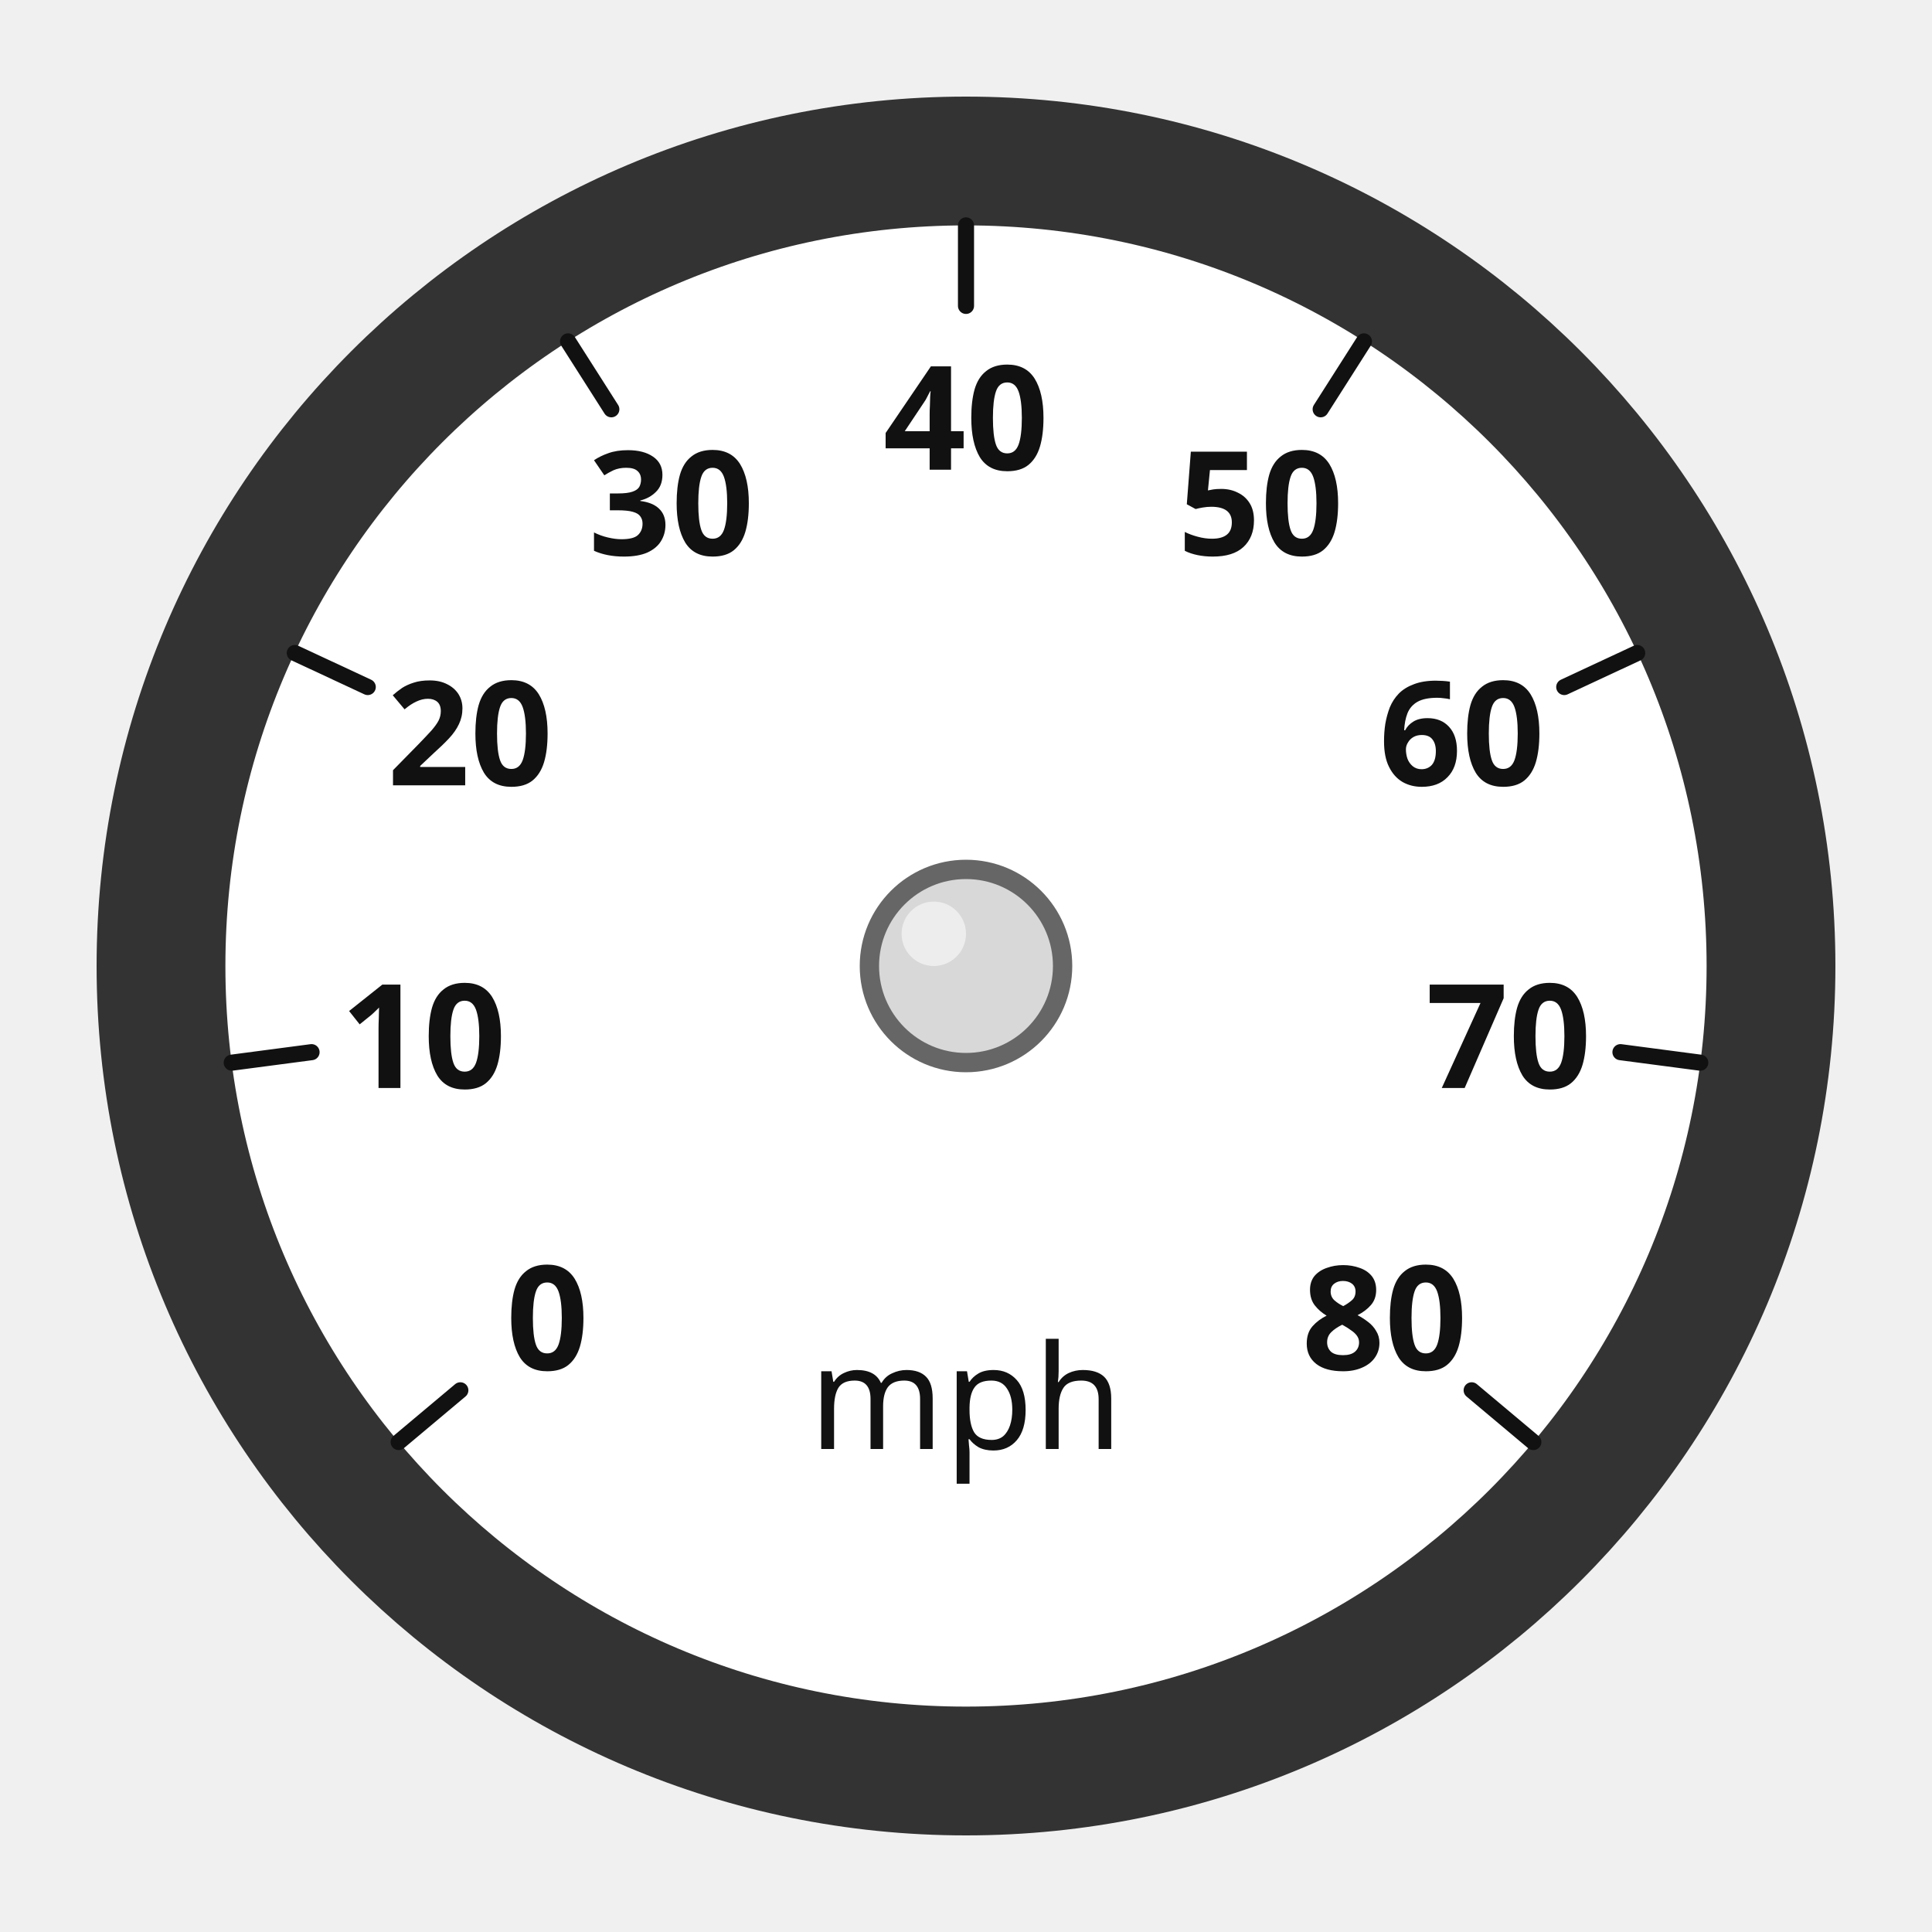
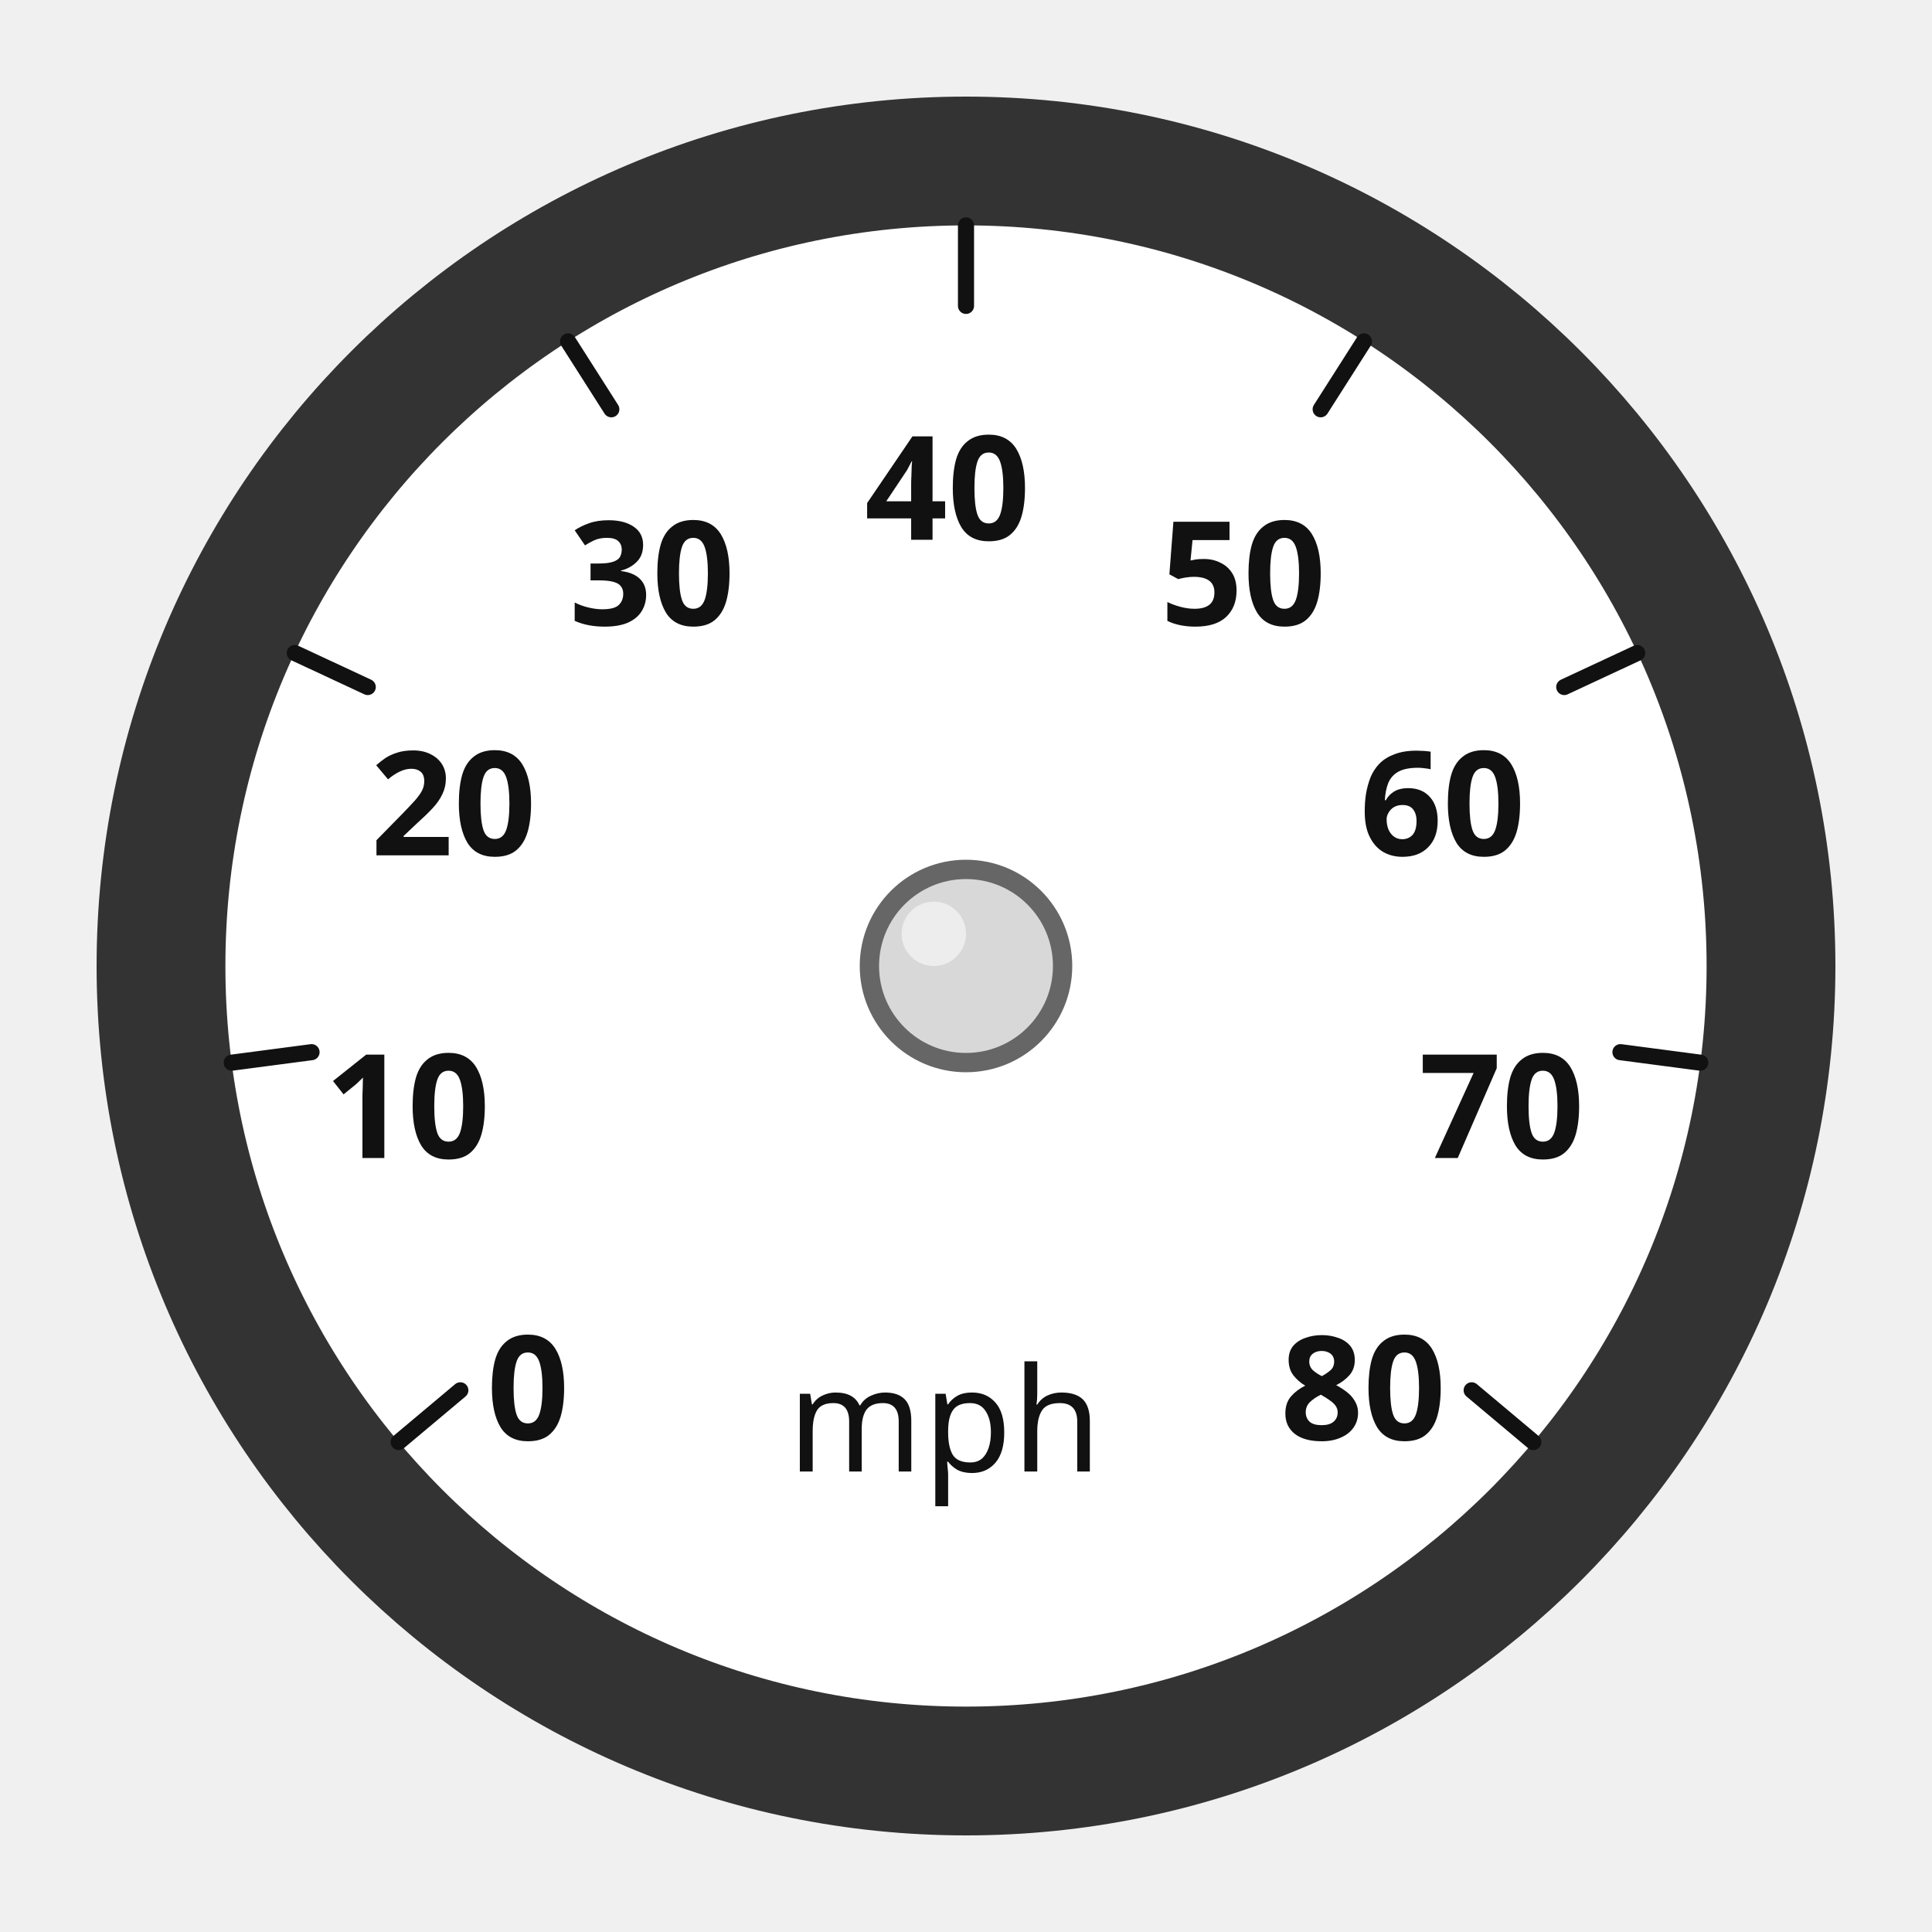
<svg viewBox="0 0 120 120" width="420" height="420" role="img">
  <circle cx="60" cy="60" r="50" fill="white" stroke="#333" stroke-width="8" />
  <g stroke="#111" stroke-width="1" stroke-linecap="round">
    <line x1="60" y1="14" x2="60" y2="19" transform="rotate(-130 60 60)" />
    <line x1="60" y1="14" x2="60" y2="19" transform="rotate(-97.5 60 60)" />
    <line x1="60" y1="14" x2="60" y2="19" transform="rotate(-65 60 60)" />
    <line x1="60" y1="14" x2="60" y2="19" transform="rotate(-32.5 60 60)" />
    <line x1="60" y1="14" x2="60" y2="19" transform="rotate(0 60 60)" />
    <line x1="60" y1="14" x2="60" y2="19" transform="rotate(32.5 60 60)" />
    <line x1="60" y1="14" x2="60" y2="19" transform="rotate(65 60 60)" />
    <line x1="60" y1="14" x2="60" y2="19" transform="rotate(97.5 60 60)" />
    <line x1="60" y1="14" x2="60" y2="19" transform="rotate(130 60 60)" />
  </g>
  <circle cx="60" cy="60" r="6" fill="#d8d8d8" stroke="#666" stroke-width="1.2" />
  <circle cx="58" cy="58" r="2" fill="white" opacity="0.55" />
-   <g fill="#111" font-family="sans-serif" font-size="9" font-weight="bold" text-anchor="middle" dominant-baseline="middle">
-     <text x="34.0" y="81.9">0</text>
-     <text x="26.3" y="64.4">10</text>
-     <text x="29.2" y="45.6">20</text>
-     <text x="41.7" y="31.3">30</text>
-     <text x="60.0" y="26.0">40</text>
-     <text x="78.3" y="31.3">50</text>
-     <text x="90.8" y="45.6">60</text>
-     <text x="93.7" y="64.4">70</text>
-     <text x="86.0" y="81.9">80</text>
+   <g fill="#111" font-family="Transport" font-size="9" font-weight="bold" text-anchor="middle" dominant-baseline="middle">
+     <text x="32.80" y="86.25">0</text>
+     <text x="25.30" y="68.75">10</text>
+     <text x="28.17" y="49.95">20</text>
+     <text x="40.50" y="35.65">30</text>
+     <text x="58.85" y="30.35">40</text>
+     <text x="77.22" y="35.65">50</text>
+     <text x="89.60" y="49.95">60</text>
+     <text x="93.27" y="68.75">70</text>
+     <text x="84.67" y="86.25">80</text>
  </g>
-   <text x="60" y="90" font-family="sans-serif" text-anchor="middle" font-size="9" fill="#111">
+   <text x="58.67" y="91.40" font-family="Transport" text-anchor="middle" font-size="9" fill="#111">
        mph
    </text>
</svg>
